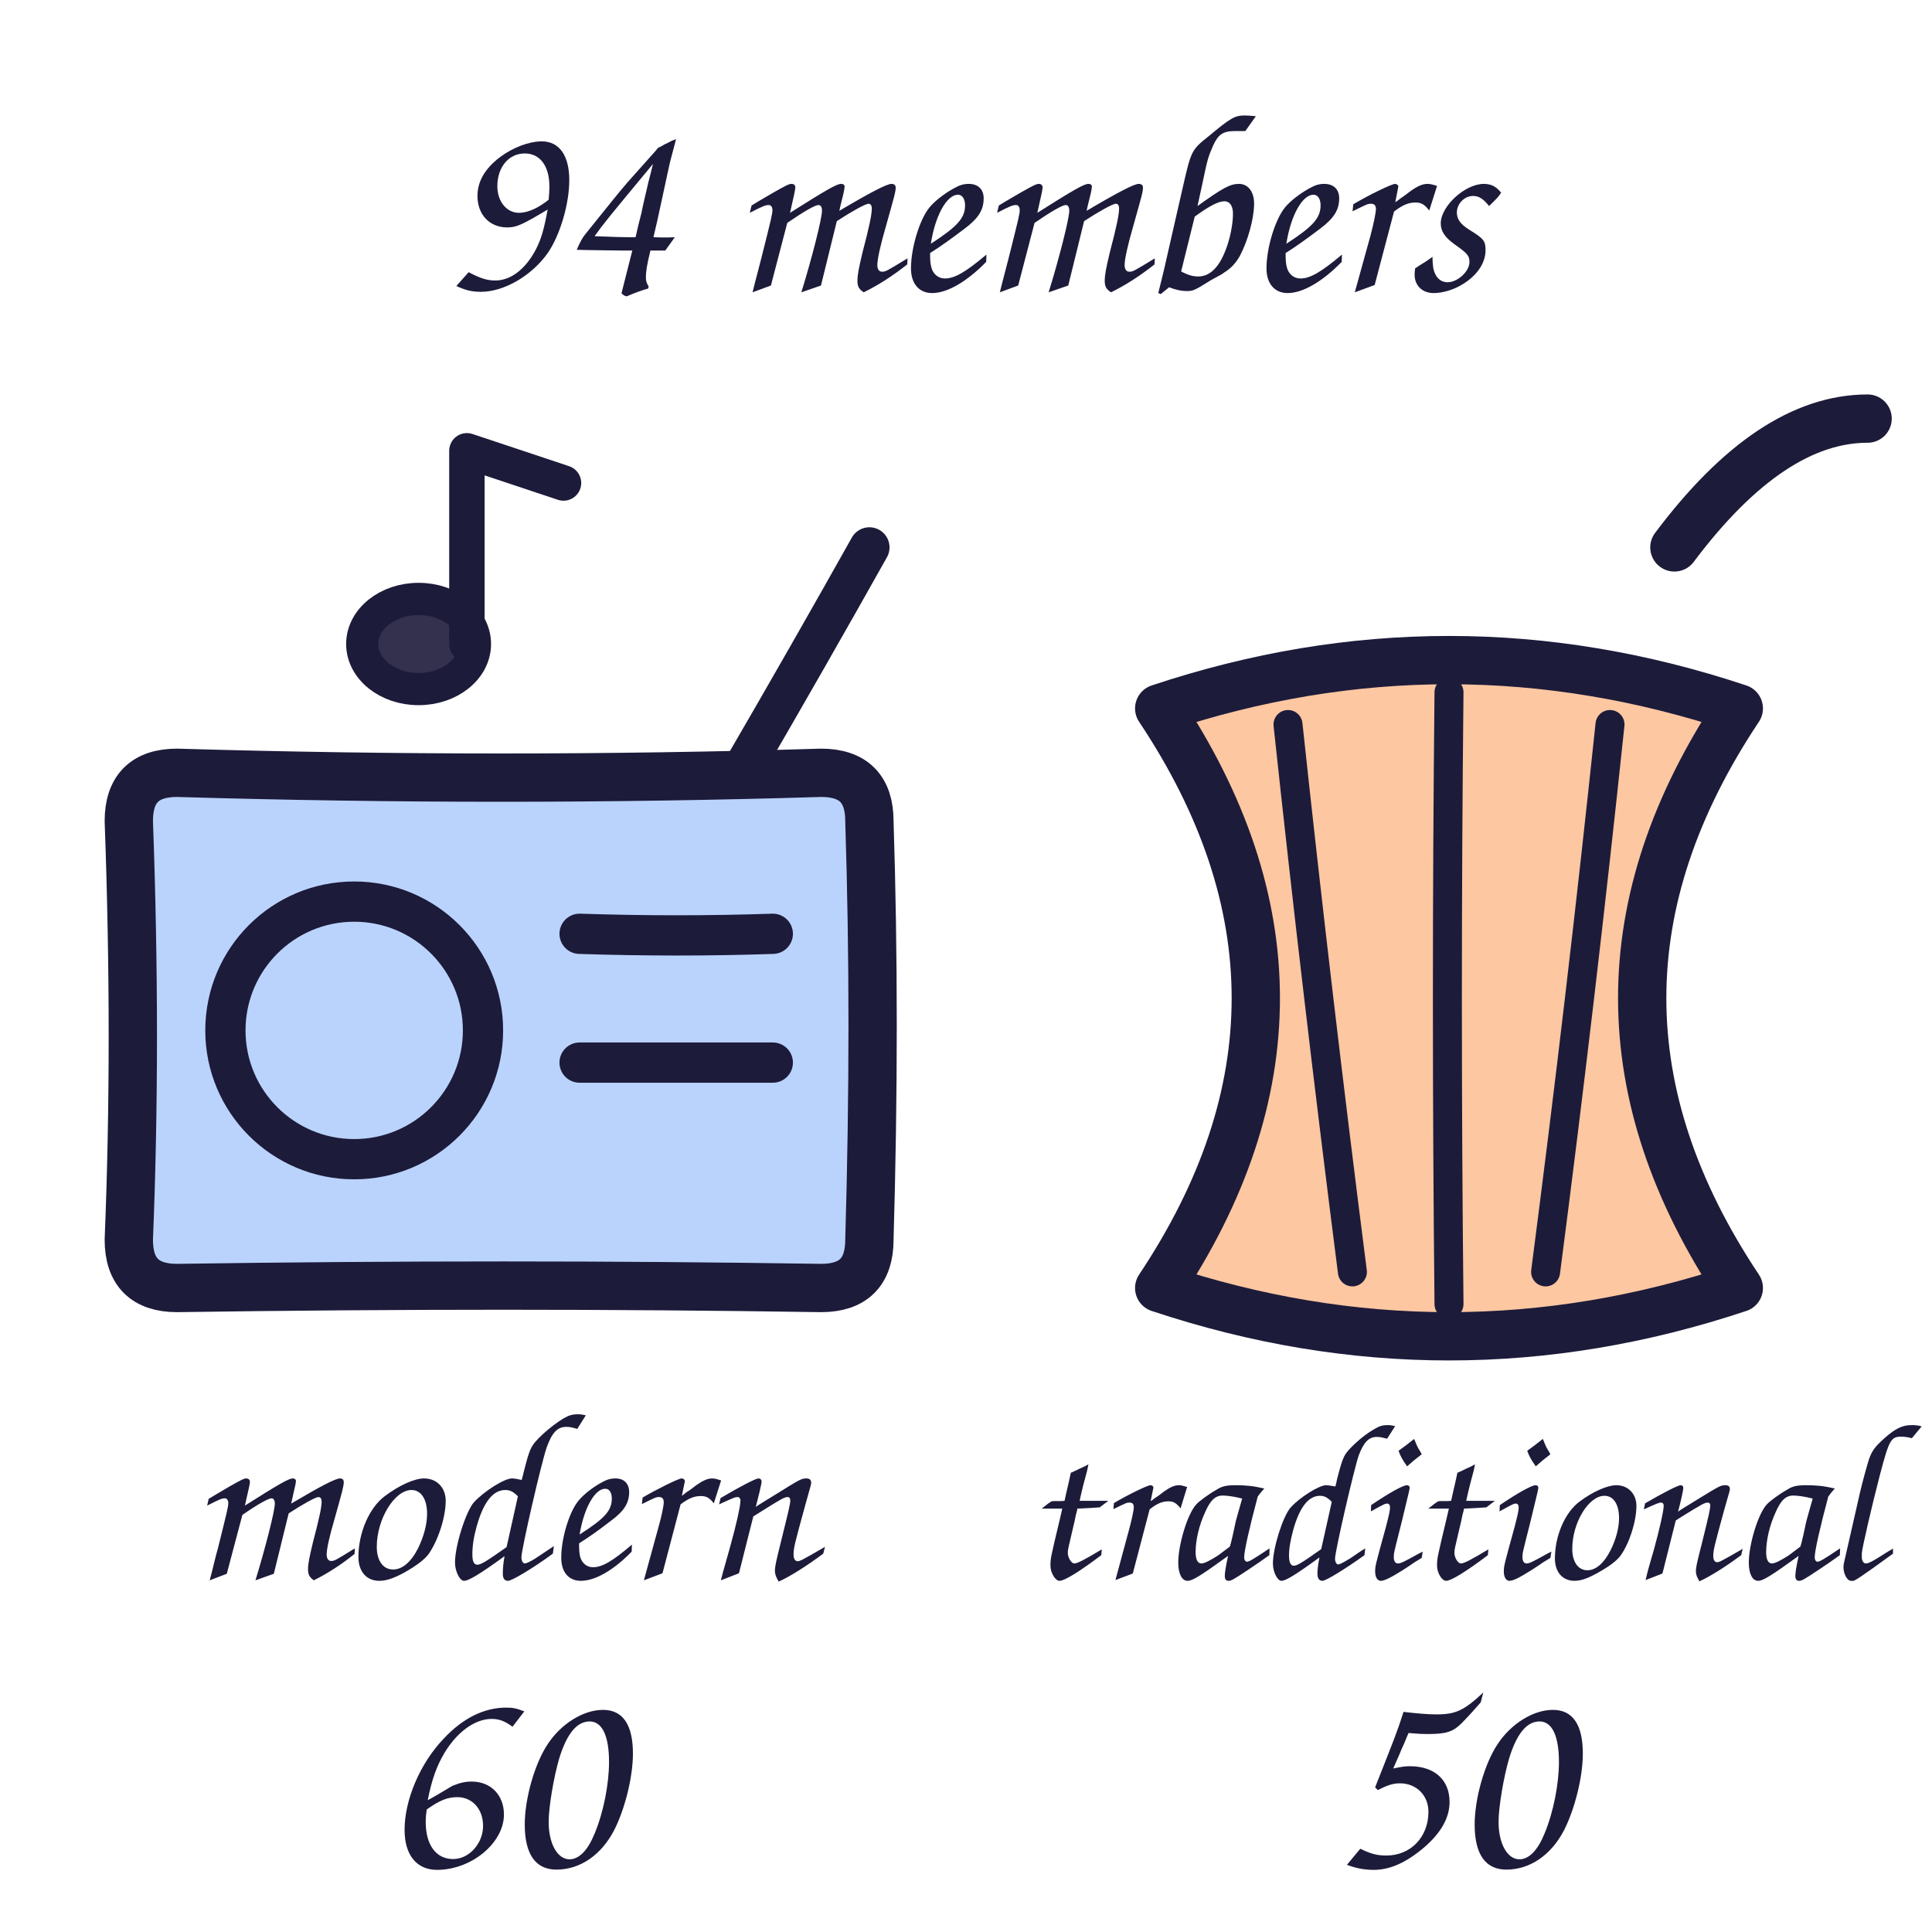
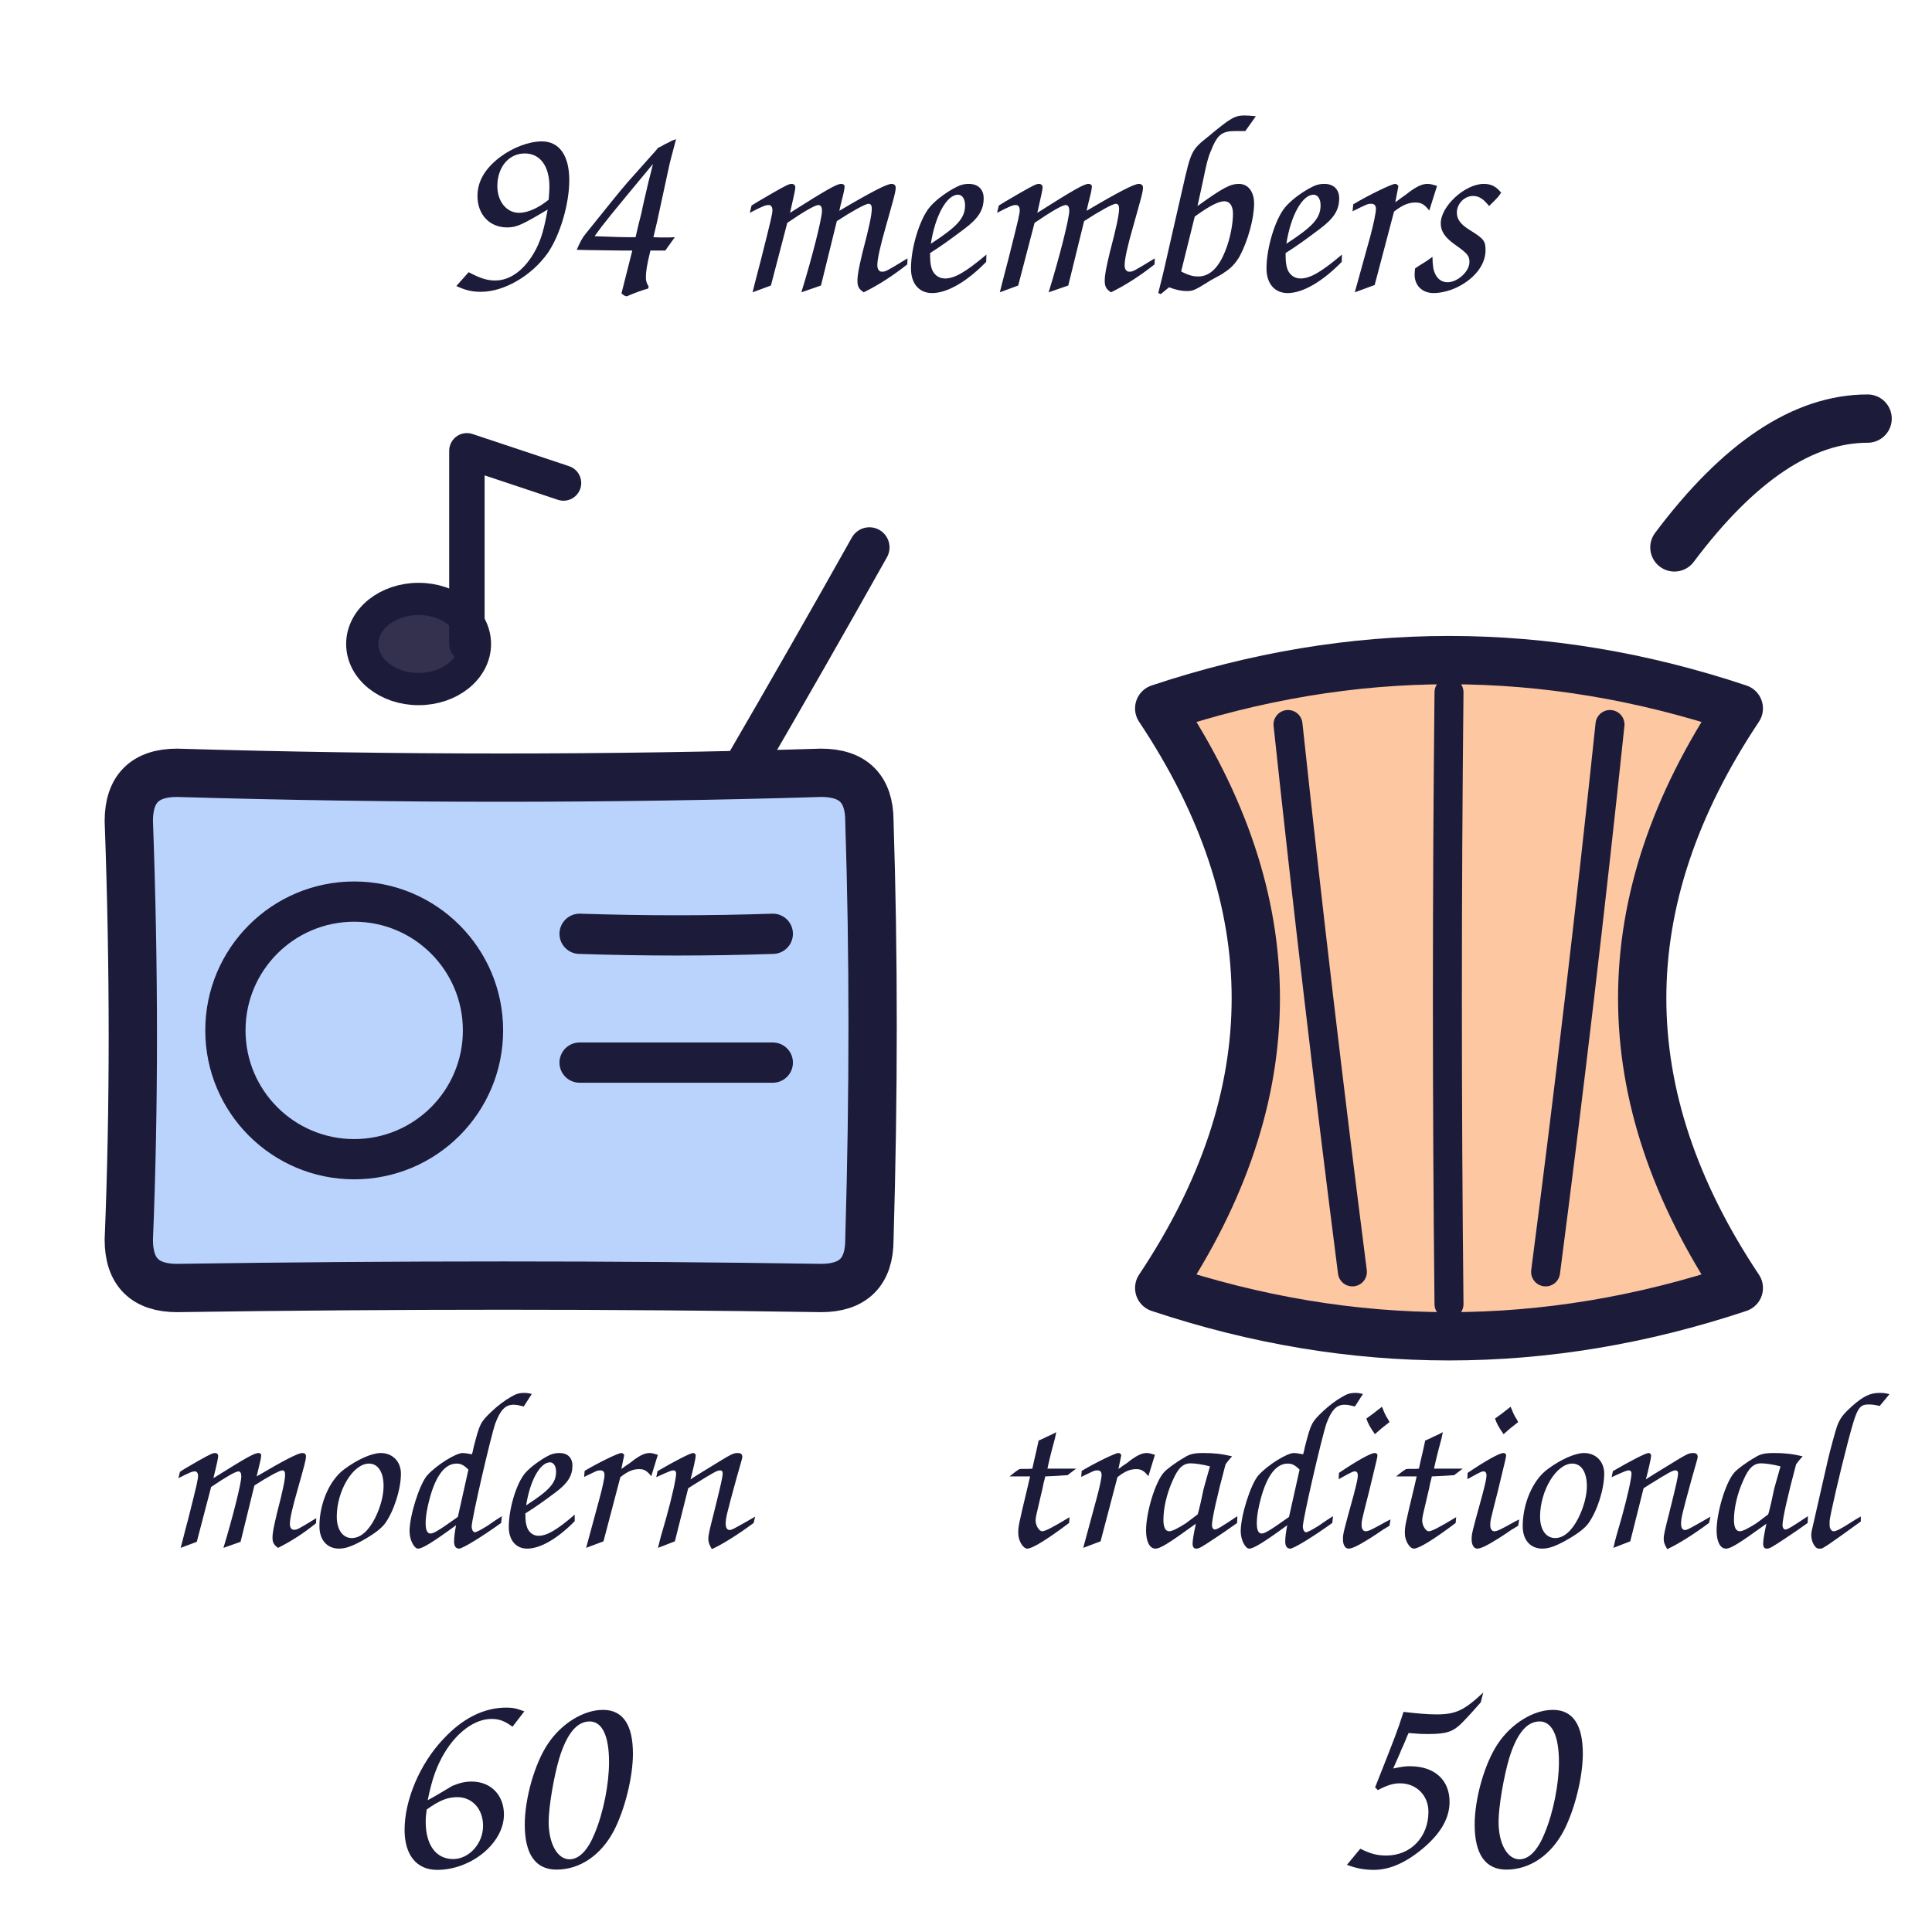
<svg xmlns="http://www.w3.org/2000/svg" viewBox="0 0 120 120" width="120" height="120" aria-label="A radio for modern music, liked by 60, and a talking drum for traditional music, liked by 50, in a club of 94">
-   <path d="M11 48Q31.3 48.6 51 48Q54 48 54 51Q54.4 63.4 54 77Q54 80 51 80Q31.5 79.7 11 80Q8 80 8 77Q8.5 64.7 8 51Q8 48 11 48Z" fill="#3b82f6" fill-opacity="0.35" stroke="#1d1b3a" stroke-width="3" stroke-linecap="round" stroke-linejoin="round" />
-   <circle cx="22" cy="64" r="8" fill="none" stroke="#1d1b3a" stroke-width="2.5" stroke-linecap="round" stroke-linejoin="round" />
-   <path d="M36 58Q42.1 58.2 48 58" fill="none" stroke="#1d1b3a" stroke-width="2.5" stroke-linecap="round" stroke-linejoin="round" />
-   <path d="M36 66Q42.1 66 48 66" fill="none" stroke="#1d1b3a" stroke-width="2.5" stroke-linecap="round" stroke-linejoin="round" />
-   <path d="M46 48Q50.3 40.6 54 34" fill="none" stroke="#1d1b3a" stroke-width="2.5" stroke-linecap="round" stroke-linejoin="round" />
-   <path d="M72 44Q90 38 108 44Q96 62 108 80Q90 86 72 80Q84 62 72 44Z" fill="#f97316" fill-opacity="0.4" stroke="#1d1b3a" stroke-width="3" stroke-linecap="round" stroke-linejoin="round" />
-   <path d="M80 45Q81.8 61.8 84 79" fill="none" stroke="#1d1b3a" stroke-width="1.8" stroke-linecap="round" stroke-linejoin="round" />
-   <path d="M90 43Q89.8 62.1 90 81" fill="none" stroke="#1d1b3a" stroke-width="1.8" stroke-linecap="round" stroke-linejoin="round" />
-   <path d="M100 45Q98.2 62.1 96 79" fill="none" stroke="#1d1b3a" stroke-width="1.8" stroke-linecap="round" stroke-linejoin="round" />
-   <path d="M104 34Q110 26 116 26" fill="none" stroke="#1d1b3a" stroke-width="3" stroke-linecap="round" stroke-linejoin="round" />
-   <g data-anim="bob" data-origin="30 36">
-     <ellipse cx="26" cy="40" rx="3.5" ry="2.8" fill="#1d1b3a" fill-opacity="0.9" stroke="#1d1b3a" stroke-width="2" stroke-linecap="round" stroke-linejoin="round" />
-     <path d="M29 40L29 28L35 30" fill="none" stroke="#1d1b3a" stroke-width="2.2" stroke-linecap="round" stroke-linejoin="round" />
+   <g data-part="radio">
+     <path d="M11 48Q31.3 48.6 51 48Q54 48 54 51Q54.4 63.4 54 77Q54 80 51 80Q31.5 79.7 11 80Q8 80 8 77Q8.5 64.7 8 51Q8 48 11 48Z" fill="#3b82f6" fill-opacity="0.35" stroke="#1d1b3a" stroke-width="3" stroke-linecap="round" stroke-linejoin="round" />
+     <circle cx="22" cy="64" r="8" fill="none" stroke="#1d1b3a" stroke-width="2.5" stroke-linecap="round" stroke-linejoin="round" />
+     <path d="M36 58Q42.1 58.2 48 58" fill="none" stroke="#1d1b3a" stroke-width="2.5" stroke-linecap="round" stroke-linejoin="round" />
+     <path d="M36 66Q42.1 66 48 66" fill="none" stroke="#1d1b3a" stroke-width="2.5" stroke-linecap="round" stroke-linejoin="round" />
+     <path d="M46 48Q50.3 40.6 54 34" fill="none" stroke="#1d1b3a" stroke-width="2.5" stroke-linecap="round" stroke-linejoin="round" />
+     <g data-anim="bob" data-origin="30 36">
+       <ellipse cx="26" cy="40" rx="3.5" ry="2.8" fill="#1d1b3a" fill-opacity="0.9" stroke="#1d1b3a" stroke-width="2" stroke-linecap="round" stroke-linejoin="round" />
+       <path d="M29 40L29 28L35 30" fill="none" stroke="#1d1b3a" stroke-width="2.2" stroke-linecap="round" stroke-linejoin="round" />
+     </g>
+     <text x="28" y="96" font-family="Caveat, cursive" font-size="14" text-anchor="middle" fill="#1d1b3a">modern</text>
+     <text x="31" y="116" font-family="Caveat, cursive" font-size="17" fill="#1d1b3a" text-anchor="middle">60</text>
  </g>
-   <text x="60" y="18" font-family="Caveat, cursive" font-size="16" fill="#1d1b3a" text-anchor="middle">94 members</text>
-   <text x="31" y="98" font-family="Caveat, cursive" font-size="15" fill="#1d1b3a" text-anchor="middle">modern</text>
-   <text x="90" y="98" font-family="Caveat, cursive" font-size="14" fill="#1d1b3a" text-anchor="middle">traditional</text>
-   <text x="31" y="116" font-family="Caveat, cursive" font-size="17" fill="#1d1b3a" text-anchor="middle">60</text>
-   <text x="90" y="116" font-family="Caveat, cursive" font-size="17" fill="#1d1b3a" text-anchor="middle">50</text>
+   <g data-part="drum">
+     <path d="M72 44Q90 38 108 44Q96 62 108 80Q90 86 72 80Q84 62 72 44Z" fill="#f97316" fill-opacity="0.4" stroke="#1d1b3a" stroke-width="3" stroke-linecap="round" stroke-linejoin="round" />
+     <path d="M80 45Q81.8 61.8 84 79" fill="none" stroke="#1d1b3a" stroke-width="1.8" stroke-linecap="round" stroke-linejoin="round" />
+     <path d="M90 43Q89.8 62.1 90 81" fill="none" stroke="#1d1b3a" stroke-width="1.8" stroke-linecap="round" stroke-linejoin="round" />
+     <path d="M100 45Q98.2 62.1 96 79" fill="none" stroke="#1d1b3a" stroke-width="1.8" stroke-linecap="round" stroke-linejoin="round" />
+     <path d="M104 34Q110 26 116 26" fill="none" stroke="#1d1b3a" stroke-width="3" stroke-linecap="round" stroke-linejoin="round" />
+     <text x="88" y="96" font-family="Caveat, cursive" font-size="14" text-anchor="middle" fill="#1d1b3a">traditional</text>
+     <text x="90" y="116" font-family="Caveat, cursive" font-size="17" fill="#1d1b3a" text-anchor="middle">50</text>
+   </g>
+   <g data-part="members">
+     <text x="60" y="18" font-family="Caveat, cursive" font-size="16" fill="#1d1b3a" text-anchor="middle">94 members</text>
+   </g>
</svg>
